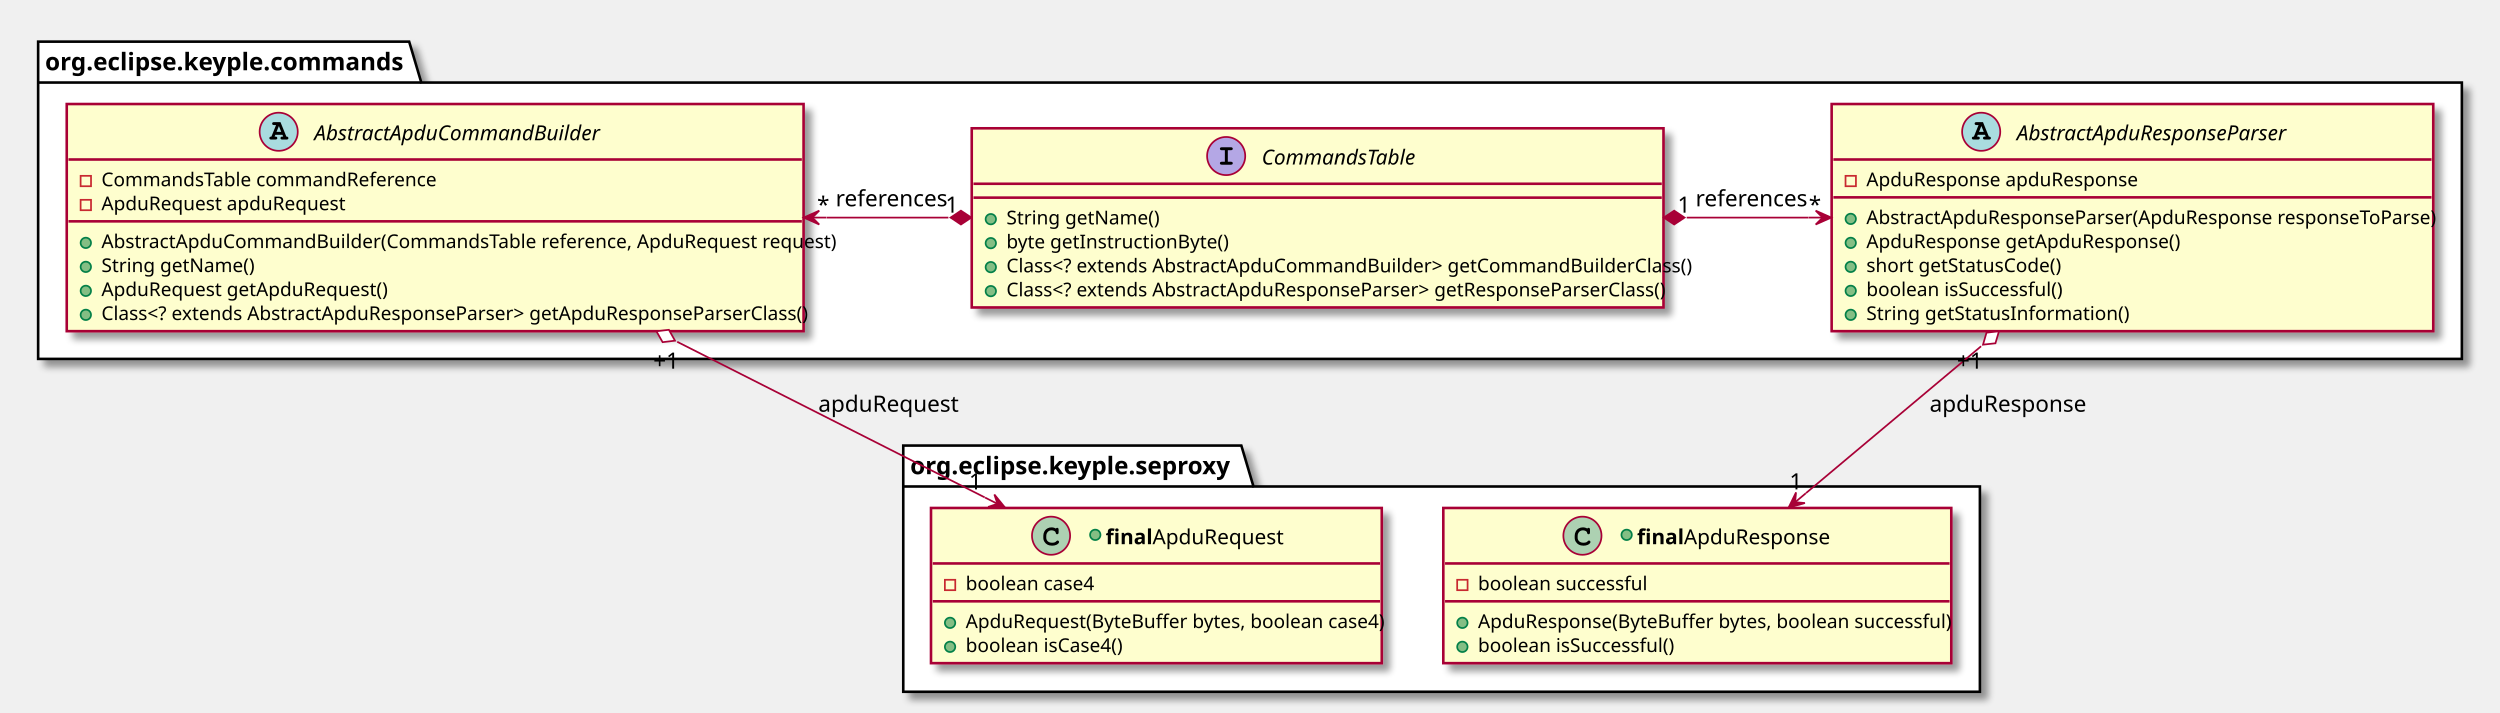
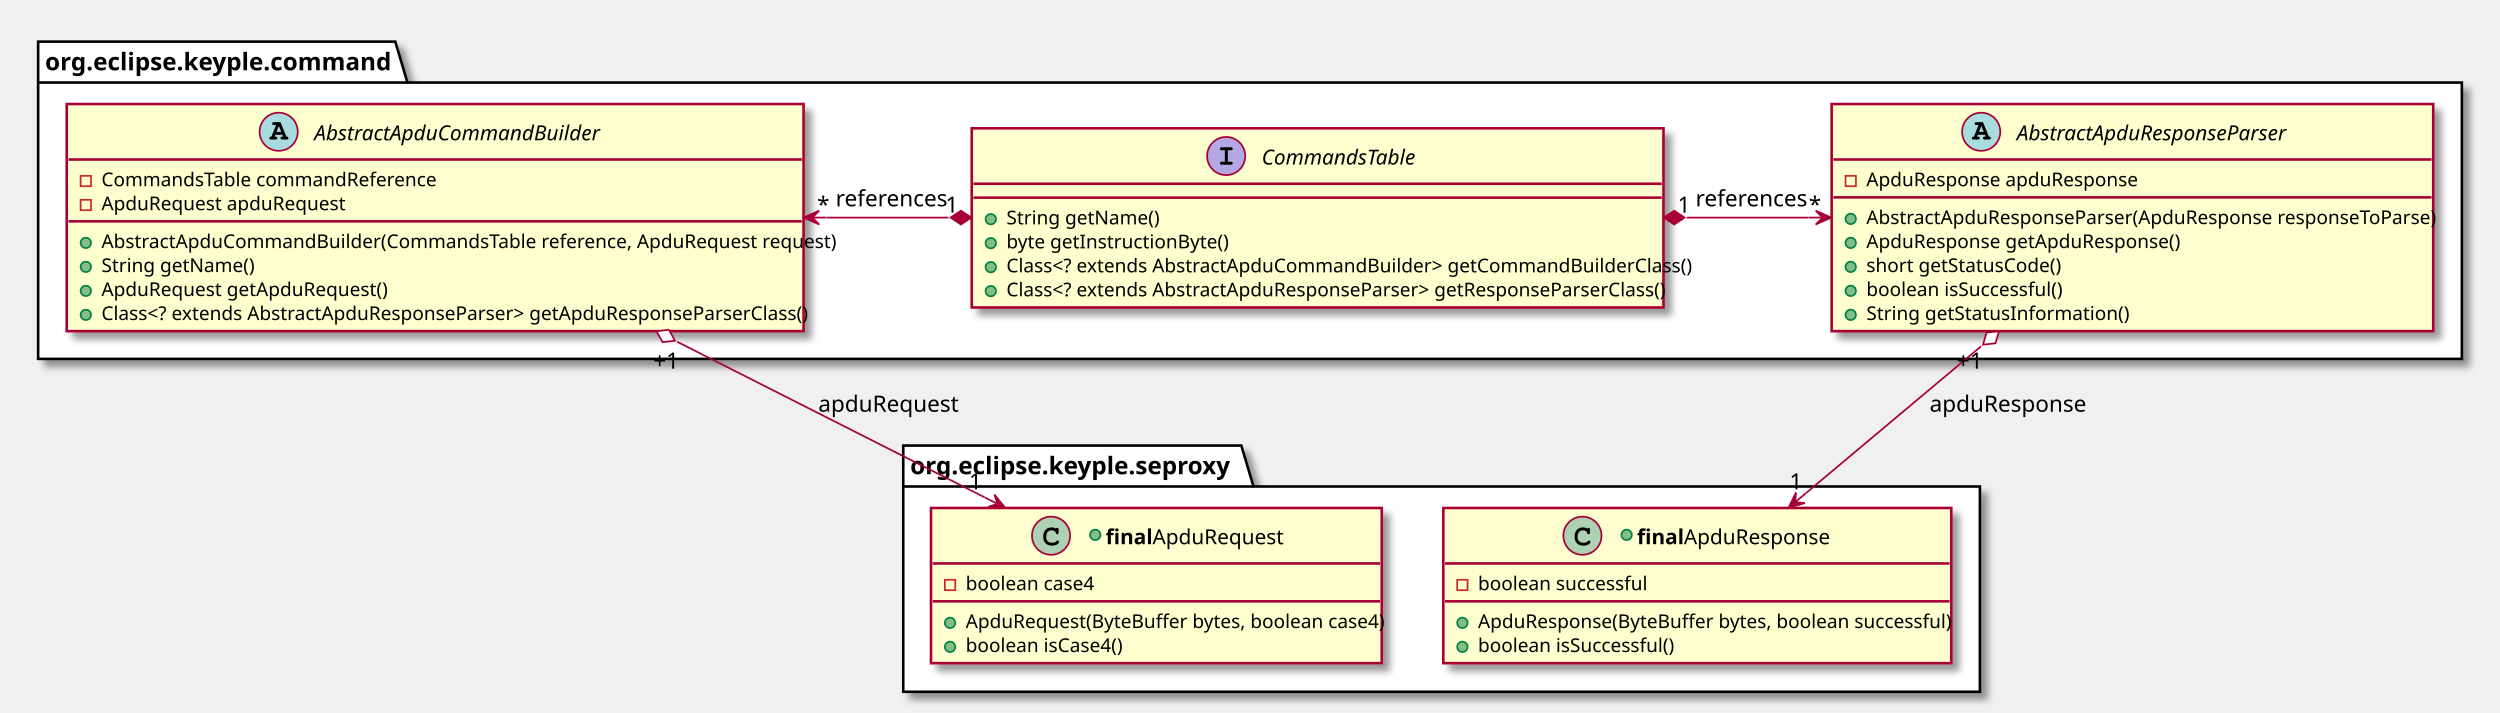
<svg xmlns="http://www.w3.org/2000/svg" contentScriptType="application/ecmascript" contentStyleType="text/css" height="411px" preserveAspectRatio="none" style="width:1442px;height:411px;" version="1.1" viewBox="0 0 1442 411" width="1442px" zoomAndPan="magnify">
  <defs>
-     <filter height="300%" id="f1anbev1mn8k5k" width="300%" x="-1" y="-1">
+     <filter height="300%" id="fro0ruydvr6tu" width="300%" x="-1" y="-1">
      <feGaussianBlur result="blurOut" stdDeviation="2.0" />
      <feColorMatrix in="blurOut" result="blurOut2" type="matrix" values="0 0 0 0 0 0 0 0 0 0 0 0 0 0 0 0 0 0 .4 0" />
      <feOffset dx="4.0" dy="4.0" in="blurOut2" result="blurOut3" />
      <feBlend in="SourceGraphic" in2="blurOut3" mode="normal" />
    </filter>
  </defs>
  <g>
-     <polygon fill="#FFFFFF" filter="url(#f1anbev1mn8k5k)" points="521,257,716,257,723,280.609,1142,280.609,1142,399,521,399,521,257" style="stroke: #000000; stroke-width: 1.5;" />
+     <polygon fill="#FFFFFF" filter="url(#fro0ruydvr6tu)" points="521,257,716,257,723,280.609,1142,280.609,1142,399,521,399,521,257" style="stroke: #000000; stroke-width: 1.5;" />
    <line style="stroke: #000000; stroke-width: 1.5;" x1="521" x2="723" y1="280.609" y2="280.609" />
    <text fill="#000000" font-family="sans-serif" font-size="14" font-weight="bold" lengthAdjust="spacingAndGlyphs" textLength="189" x="525" y="273.533">org.eclipse.keyple.seproxy</text>
-     <polygon fill="#FFFFFF" filter="url(#f1anbev1mn8k5k)" points="22,24,236,24,243,47.609,1420,47.609,1420,207,22,207,22,24" style="stroke: #000000; stroke-width: 1.5;" />
-     <line style="stroke: #000000; stroke-width: 1.5;" x1="22" x2="243" y1="47.609" y2="47.609" />
-     <text fill="#000000" font-family="sans-serif" font-size="14" font-weight="bold" lengthAdjust="spacingAndGlyphs" textLength="208" x="26" y="40.533">org.eclipse.keyple.commands</text>
-     <rect fill="#FEFECE" filter="url(#f1anbev1mn8k5k)" height="89.508" id="ApduRequest" style="stroke: #A80036; stroke-width: 1.5;" width="260" x="537" y="293" />
+     <polygon fill="#FFFFFF" filter="url(#fro0ruydvr6tu)" points="22,24,228,24,235,47.609,1420,47.609,1420,207,22,207,22,24" style="stroke: #000000; stroke-width: 1.5;" />
+     <line style="stroke: #000000; stroke-width: 1.5;" x1="22" x2="235" y1="47.609" y2="47.609" />
+     <text fill="#000000" font-family="sans-serif" font-size="14" font-weight="bold" lengthAdjust="spacingAndGlyphs" textLength="200" x="26" y="40.533">org.eclipse.keyple.command</text>
+     <rect fill="#FEFECE" filter="url(#fro0ruydvr6tu)" height="89.508" id="ApduRequest" style="stroke: #A80036; stroke-width: 1.5;" width="260" x="537" y="293" />
    <ellipse cx="606.25" cy="309" fill="#ADD1B2" rx="11" ry="11" style="stroke: #A80036; stroke-width: 1.0;" />
    <path d="M609.016,304.875 Q609.172,304.656 609.359,304.547 Q609.547,304.438 609.766,304.438 Q610.141,304.438 610.375,304.695 Q610.609,304.953 610.609,305.562 L610.609,307.016 Q610.609,307.625 610.375,307.891 Q610.141,308.156 609.766,308.156 Q609.422,308.156 609.219,307.953 Q609.016,307.766 608.906,307.25 Q608.859,306.891 608.672,306.703 Q608.344,306.328 607.734,306.109 Q607.125,305.891 606.5,305.891 Q605.734,305.891 605.102,306.219 Q604.469,306.547 603.977,307.297 Q603.484,308.047 603.484,309.078 L603.484,310.172 Q603.484,311.406 604.375,312.227 Q605.266,313.047 606.859,313.047 Q607.797,313.047 608.453,312.797 Q608.844,312.641 609.266,312.203 Q609.531,311.938 609.68,311.859 Q609.828,311.781 610.031,311.781 Q610.359,311.781 610.617,312.039 Q610.875,312.297 610.875,312.641 Q610.875,312.984 610.531,313.391 Q610.031,313.969 609.234,314.297 Q608.156,314.75 606.859,314.75 Q605.344,314.75 604.141,314.125 Q603.156,313.625 602.469,312.555 Q601.781,311.484 601.781,310.203 L601.781,309.047 Q601.781,307.719 602.398,306.57 Q603.016,305.422 604.109,304.805 Q605.203,304.188 606.438,304.188 Q607.172,304.188 607.82,304.352 Q608.469,304.516 609.016,304.875 Z " />
    <ellipse cx="631.75" cy="308.5" fill="#84BE84" rx="3" ry="3" style="stroke: #038048; stroke-width: 1.0;" />
    <text fill="#000000" font-family="sans-serif" font-size="12" font-weight="bold" lengthAdjust="spacingAndGlyphs" textLength="24" x="637.75" y="313.91">final</text>
    <text fill="#000000" font-family="sans-serif" font-size="12" lengthAdjust="spacingAndGlyphs" textLength="75" x="664.75" y="313.91">ApduRequest</text>
    <line style="stroke: #A80036; stroke-width: 1.5;" x1="538" x2="796" y1="325" y2="325" />
    <rect fill="none" height="6" style="stroke: #C82930; stroke-width: 1.0;" width="6" x="545" y="334.418" />
    <text fill="#000000" font-family="sans-serif" font-size="11" lengthAdjust="spacingAndGlyphs" textLength="71" x="557" y="340.419">boolean case4</text>
    <line style="stroke: #A80036; stroke-width: 1.5;" x1="538" x2="796" y1="346.836" y2="346.836" />
    <ellipse cx="548" cy="359.254" fill="#84BE84" rx="3" ry="3" style="stroke: #038048; stroke-width: 1.0;" />
    <text fill="#000000" font-family="sans-serif" font-size="11" lengthAdjust="spacingAndGlyphs" textLength="234" x="557" y="362.255">ApduRequest(ByteBuffer bytes, boolean case4)</text>
    <ellipse cx="548" cy="373.09" fill="#84BE84" rx="3" ry="3" style="stroke: #038048; stroke-width: 1.0;" />
    <text fill="#000000" font-family="sans-serif" font-size="11" lengthAdjust="spacingAndGlyphs" textLength="88" x="557" y="376.091">boolean isCase4()</text>
-     <rect fill="#FEFECE" filter="url(#f1anbev1mn8k5k)" height="89.508" id="ApduResponse" style="stroke: #A80036; stroke-width: 1.5;" width="293" x="832.5" y="293" />
+     <rect fill="#FEFECE" filter="url(#fro0ruydvr6tu)" height="89.508" id="ApduResponse" style="stroke: #A80036; stroke-width: 1.5;" width="293" x="832.5" y="293" />
    <ellipse cx="912.75" cy="309" fill="#ADD1B2" rx="11" ry="11" style="stroke: #A80036; stroke-width: 1.0;" />
    <path d="M915.516,304.875 Q915.672,304.656 915.859,304.547 Q916.047,304.438 916.266,304.438 Q916.641,304.438 916.875,304.695 Q917.109,304.953 917.109,305.562 L917.109,307.016 Q917.109,307.625 916.875,307.891 Q916.641,308.156 916.266,308.156 Q915.922,308.156 915.719,307.953 Q915.516,307.766 915.406,307.25 Q915.359,306.891 915.172,306.703 Q914.844,306.328 914.234,306.109 Q913.625,305.891 913,305.891 Q912.234,305.891 911.602,306.219 Q910.969,306.547 910.477,307.297 Q909.984,308.047 909.984,309.078 L909.984,310.172 Q909.984,311.406 910.875,312.227 Q911.766,313.047 913.359,313.047 Q914.297,313.047 914.953,312.797 Q915.344,312.641 915.766,312.203 Q916.031,311.938 916.18,311.859 Q916.328,311.781 916.531,311.781 Q916.859,311.781 917.117,312.039 Q917.375,312.297 917.375,312.641 Q917.375,312.984 917.031,313.391 Q916.531,313.969 915.734,314.297 Q914.656,314.75 913.359,314.75 Q911.844,314.75 910.641,314.125 Q909.656,313.625 908.969,312.555 Q908.281,311.484 908.281,310.203 L908.281,309.047 Q908.281,307.719 908.898,306.57 Q909.516,305.422 910.609,304.805 Q911.703,304.188 912.938,304.188 Q913.672,304.188 914.32,304.352 Q914.969,304.516 915.516,304.875 Z " />
    <ellipse cx="938.25" cy="308.5" fill="#84BE84" rx="3" ry="3" style="stroke: #038048; stroke-width: 1.0;" />
    <text fill="#000000" font-family="sans-serif" font-size="12" font-weight="bold" lengthAdjust="spacingAndGlyphs" textLength="24" x="944.25" y="313.91">final</text>
    <text fill="#000000" font-family="sans-serif" font-size="12" lengthAdjust="spacingAndGlyphs" textLength="86" x="971.25" y="313.91">ApduResponse</text>
    <line style="stroke: #A80036; stroke-width: 1.5;" x1="833.5" x2="1124.5" y1="325" y2="325" />
    <rect fill="none" height="6" style="stroke: #C82930; stroke-width: 1.0;" width="6" x="840.5" y="334.418" />
    <text fill="#000000" font-family="sans-serif" font-size="11" lengthAdjust="spacingAndGlyphs" textLength="95" x="852.5" y="340.419">boolean successful</text>
    <line style="stroke: #A80036; stroke-width: 1.5;" x1="833.5" x2="1124.5" y1="346.836" y2="346.836" />
    <ellipse cx="843.5" cy="359.254" fill="#84BE84" rx="3" ry="3" style="stroke: #038048; stroke-width: 1.0;" />
    <text fill="#000000" font-family="sans-serif" font-size="11" lengthAdjust="spacingAndGlyphs" textLength="267" x="852.5" y="362.255">ApduResponse(ByteBuffer bytes, boolean successful)</text>
    <ellipse cx="843.5" cy="373.09" fill="#84BE84" rx="3" ry="3" style="stroke: #038048; stroke-width: 1.0;" />
    <text fill="#000000" font-family="sans-serif" font-size="11" lengthAdjust="spacingAndGlyphs" textLength="112" x="852.5" y="376.091">boolean isSuccessful()</text>
-     <rect fill="#FEFECE" filter="url(#f1anbev1mn8k5k)" height="131.016" id="AbstractApduCommandBuilder" style="stroke: #A80036; stroke-width: 1.5;" width="425" x="38.5" y="60" />
+     <rect fill="#FEFECE" filter="url(#fro0ruydvr6tu)" height="131.016" id="AbstractApduCommandBuilder" style="stroke: #A80036; stroke-width: 1.5;" width="425" x="38.5" y="60" />
    <ellipse cx="160.75" cy="76" fill="#A9DCDF" rx="11" ry="11" style="stroke: #A80036; stroke-width: 1.0;" />
    <path d="M162.938,77.766 L158.797,77.766 L158.375,78.797 L158.797,78.797 Q159.406,78.797 159.672,79.031 Q159.938,79.266 159.938,79.656 Q159.938,80.031 159.672,80.266 Q159.406,80.5 158.797,80.5 L156.5,80.5 Q155.891,80.5 155.633,80.266 Q155.375,80.031 155.375,79.641 Q155.375,79.266 155.648,79.023 Q155.922,78.781 156.547,78.797 L159.219,72.141 L158.109,72.141 Q157.5,72.141 157.234,71.906 Q156.969,71.672 156.969,71.281 Q156.969,70.906 157.234,70.672 Q157.5,70.438 158.109,70.438 L161.781,70.438 L165.172,78.797 Q165.766,78.797 165.953,78.938 Q166.344,79.203 166.344,79.656 Q166.344,80.031 166.086,80.266 Q165.828,80.5 165.219,80.5 L162.922,80.5 Q162.312,80.5 162.047,80.266 Q161.781,80.031 161.781,79.641 Q161.781,79.266 162.047,79.031 Q162.312,78.797 162.922,78.797 L163.344,78.797 L162.938,77.766 Z M162.219,76.062 L160.859,72.688 L159.484,76.062 L162.219,76.062 Z " />
    <text fill="#000000" font-family="sans-serif" font-size="12" font-style="italic" lengthAdjust="spacingAndGlyphs" textLength="172" x="181.25" y="80.91">AbstractApduCommandBuilder</text>
    <line style="stroke: #A80036; stroke-width: 1.5;" x1="39.5" x2="462.5" y1="92" y2="92" />
    <rect fill="none" height="6" style="stroke: #C82930; stroke-width: 1.0;" width="6" x="46.5" y="101.418" />
    <text fill="#000000" font-family="sans-serif" font-size="11" lengthAdjust="spacingAndGlyphs" textLength="179" x="58.5" y="107.419">CommandsTable commandReference</text>
    <rect fill="none" height="6" style="stroke: #C82930; stroke-width: 1.0;" width="6" x="46.5" y="115.254" />
    <text fill="#000000" font-family="sans-serif" font-size="11" lengthAdjust="spacingAndGlyphs" textLength="133" x="58.5" y="121.255">ApduRequest apduRequest</text>
    <line style="stroke: #A80036; stroke-width: 1.5;" x1="39.5" x2="462.5" y1="127.672" y2="127.672" />
    <ellipse cx="49.5" cy="140.09" fill="#84BE84" rx="3" ry="3" style="stroke: #038048; stroke-width: 1.0;" />
    <text fill="#000000" font-family="sans-serif" font-size="11" lengthAdjust="spacingAndGlyphs" textLength="398" x="58.5" y="143.091">AbstractApduCommandBuilder(CommandsTable reference, ApduRequest request)</text>
    <ellipse cx="49.5" cy="153.926" fill="#84BE84" rx="3" ry="3" style="stroke: #038048; stroke-width: 1.0;" />
    <text fill="#000000" font-family="sans-serif" font-size="11" lengthAdjust="spacingAndGlyphs" textLength="81" x="58.5" y="156.927">String getName()</text>
    <ellipse cx="49.5" cy="167.762" fill="#84BE84" rx="3" ry="3" style="stroke: #038048; stroke-width: 1.0;" />
    <text fill="#000000" font-family="sans-serif" font-size="11" lengthAdjust="spacingAndGlyphs" textLength="158" x="58.5" y="170.763">ApduRequest getApduRequest()</text>
    <ellipse cx="49.5" cy="181.598" fill="#84BE84" rx="3" ry="3" style="stroke: #038048; stroke-width: 1.0;" />
    <text fill="#000000" font-family="sans-serif" font-size="11" lengthAdjust="spacingAndGlyphs" textLength="399" x="58.5" y="184.599">Class&lt;? extends AbstractApduResponseParser&gt; getApduResponseParserClass()</text>
-     <rect fill="#FEFECE" filter="url(#f1anbev1mn8k5k)" height="131.016" id="AbstractApduResponseParser" style="stroke: #A80036; stroke-width: 1.5;" width="347" x="1056.5" y="60" />
+     <rect fill="#FEFECE" filter="url(#fro0ruydvr6tu)" height="131.016" id="AbstractApduResponseParser" style="stroke: #A80036; stroke-width: 1.5;" width="347" x="1056.5" y="60" />
    <ellipse cx="1142.75" cy="76" fill="#A9DCDF" rx="11" ry="11" style="stroke: #A80036; stroke-width: 1.0;" />
    <path d="M1144.938,77.766 L1140.797,77.766 L1140.375,78.797 L1140.797,78.797 Q1141.406,78.797 1141.672,79.031 Q1141.938,79.266 1141.938,79.656 Q1141.938,80.031 1141.672,80.266 Q1141.406,80.5 1140.797,80.5 L1138.5,80.5 Q1137.891,80.5 1137.633,80.266 Q1137.375,80.031 1137.375,79.641 Q1137.375,79.266 1137.648,79.023 Q1137.922,78.781 1138.547,78.797 L1141.219,72.141 L1140.109,72.141 Q1139.5,72.141 1139.234,71.906 Q1138.969,71.672 1138.969,71.281 Q1138.969,70.906 1139.234,70.672 Q1139.5,70.438 1140.109,70.438 L1143.781,70.438 L1147.172,78.797 Q1147.766,78.797 1147.953,78.938 Q1148.344,79.203 1148.344,79.656 Q1148.344,80.031 1148.086,80.266 Q1147.828,80.5 1147.219,80.5 L1144.922,80.5 Q1144.312,80.5 1144.047,80.266 Q1143.781,80.031 1143.781,79.641 Q1143.781,79.266 1144.047,79.031 Q1144.312,78.797 1144.922,78.797 L1145.344,78.797 L1144.938,77.766 Z M1144.219,76.062 L1142.859,72.688 L1141.484,76.062 L1144.219,76.062 Z " />
    <text fill="#000000" font-family="sans-serif" font-size="12" font-style="italic" lengthAdjust="spacingAndGlyphs" textLength="166" x="1163.25" y="80.91">AbstractApduResponseParser</text>
    <line style="stroke: #A80036; stroke-width: 1.5;" x1="1057.5" x2="1402.5" y1="92" y2="92" />
    <rect fill="none" height="6" style="stroke: #C82930; stroke-width: 1.0;" width="6" x="1064.5" y="101.418" />
    <text fill="#000000" font-family="sans-serif" font-size="11" lengthAdjust="spacingAndGlyphs" textLength="151" x="1076.5" y="107.419">ApduResponse apduResponse</text>
    <line style="stroke: #A80036; stroke-width: 1.5;" x1="1057.5" x2="1402.5" y1="113.836" y2="113.836" />
    <ellipse cx="1067.5" cy="126.254" fill="#84BE84" rx="3" ry="3" style="stroke: #038048; stroke-width: 1.0;" />
    <text fill="#000000" font-family="sans-serif" font-size="11" lengthAdjust="spacingAndGlyphs" textLength="321" x="1076.5" y="129.255">AbstractApduResponseParser(ApduResponse responseToParse)</text>
    <ellipse cx="1067.5" cy="140.09" fill="#84BE84" rx="3" ry="3" style="stroke: #038048; stroke-width: 1.0;" />
    <text fill="#000000" font-family="sans-serif" font-size="11" lengthAdjust="spacingAndGlyphs" textLength="176" x="1076.5" y="143.091">ApduResponse getApduResponse()</text>
    <ellipse cx="1067.5" cy="153.926" fill="#84BE84" rx="3" ry="3" style="stroke: #038048; stroke-width: 1.0;" />
    <text fill="#000000" font-family="sans-serif" font-size="11" lengthAdjust="spacingAndGlyphs" textLength="107" x="1076.5" y="156.927">short getStatusCode()</text>
    <ellipse cx="1067.5" cy="167.762" fill="#84BE84" rx="3" ry="3" style="stroke: #038048; stroke-width: 1.0;" />
    <text fill="#000000" font-family="sans-serif" font-size="11" lengthAdjust="spacingAndGlyphs" textLength="112" x="1076.5" y="170.763">boolean isSuccessful()</text>
    <ellipse cx="1067.5" cy="181.598" fill="#84BE84" rx="3" ry="3" style="stroke: #038048; stroke-width: 1.0;" />
    <text fill="#000000" font-family="sans-serif" font-size="11" lengthAdjust="spacingAndGlyphs" textLength="138" x="1076.5" y="184.599">String getStatusInformation()</text>
-     <rect fill="#FEFECE" filter="url(#f1anbev1mn8k5k)" height="103.344" id="CommandsTable" style="stroke: #A80036; stroke-width: 1.5;" width="399" x="560.5" y="74" />
+     <rect fill="#FEFECE" filter="url(#fro0ruydvr6tu)" height="103.344" id="CommandsTable" style="stroke: #A80036; stroke-width: 1.5;" width="399" x="560.5" y="74" />
    <ellipse cx="707.25" cy="90" fill="#B4A7E5" rx="11" ry="11" style="stroke: #A80036; stroke-width: 1.0;" />
    <path d="M708.203,86.641 L708.203,93.297 L709.922,93.297 Q710.531,93.297 710.797,93.531 Q711.062,93.766 711.062,94.156 Q711.062,94.531 710.797,94.766 Q710.531,95 709.922,95 L704.781,95 Q704.172,95 703.906,94.766 Q703.641,94.531 703.641,94.141 Q703.641,93.766 703.906,93.531 Q704.172,93.297 704.781,93.297 L706.5,93.297 L706.5,86.641 L704.781,86.641 Q704.172,86.641 703.906,86.406 Q703.641,86.172 703.641,85.781 Q703.641,85.406 703.906,85.172 Q704.172,84.938 704.781,84.938 L709.922,84.938 Q710.531,84.938 710.797,85.172 Q711.062,85.406 711.062,85.781 Q711.062,86.172 710.797,86.406 Q710.531,86.641 709.922,86.641 L708.203,86.641 Z " />
    <text fill="#000000" font-family="sans-serif" font-size="12" font-style="italic" lengthAdjust="spacingAndGlyphs" textLength="97" x="727.75" y="94.91">CommandsTable</text>
    <line style="stroke: #A80036; stroke-width: 1.5;" x1="561.5" x2="958.5" y1="106" y2="106" />
    <line style="stroke: #A80036; stroke-width: 1.5;" x1="561.5" x2="958.5" y1="114" y2="114" />
    <ellipse cx="571.5" cy="126.418" fill="#84BE84" rx="3" ry="3" style="stroke: #038048; stroke-width: 1.0;" />
    <text fill="#000000" font-family="sans-serif" font-size="11" lengthAdjust="spacingAndGlyphs" textLength="81" x="580.5" y="129.419">String getName()</text>
    <ellipse cx="571.5" cy="140.254" fill="#84BE84" rx="3" ry="3" style="stroke: #038048; stroke-width: 1.0;" />
    <text fill="#000000" font-family="sans-serif" font-size="11" lengthAdjust="spacingAndGlyphs" textLength="119" x="580.5" y="143.255">byte getInstructionByte()</text>
    <ellipse cx="571.5" cy="154.09" fill="#84BE84" rx="3" ry="3" style="stroke: #038048; stroke-width: 1.0;" />
    <text fill="#000000" font-family="sans-serif" font-size="11" lengthAdjust="spacingAndGlyphs" textLength="371" x="580.5" y="157.091">Class&lt;? extends AbstractApduCommandBuilder&gt; getCommandBuilderClass()</text>
    <ellipse cx="571.5" cy="167.926" fill="#84BE84" rx="3" ry="3" style="stroke: #038048; stroke-width: 1.0;" />
    <text fill="#000000" font-family="sans-serif" font-size="11" lengthAdjust="spacingAndGlyphs" textLength="373" x="580.5" y="170.927">Class&lt;? extends AbstractApduResponseParser&gt; getResponseParserClass()</text>
    <path d="M476.728,125.5 C500.103,125.5 523.806,125.5 547.034,125.5 " fill="none" id="AbstractApduCommandBuilder-CommandsTable" style="stroke: #A80036; stroke-width: 1.0;" />
    <polygon fill="#A80036" points="560.266,125.5,554.266,121.5,548.266,125.5,554.266,129.5,560.266,125.5" style="stroke: #A80036; stroke-width: 1.0;" />
    <polygon fill="#A80036" points="463.544,125.5,472.544,129.5,468.544,125.5,472.544,121.5,463.544,125.5" style="stroke: #A80036; stroke-width: 1.0;" />
    <line style="stroke: #A80036; stroke-width: 1.0;" x1="468.544" x2="476.544" y1="125.5" y2="125.5" />
    <text fill="#000000" font-family="sans-serif" font-size="13" lengthAdjust="spacingAndGlyphs" textLength="60" x="482" y="118.995">references</text>
    <text fill="#000000" font-family="sans-serif" font-size="13" lengthAdjust="spacingAndGlyphs" textLength="5" x="471.272" y="122.714">*</text>
    <text fill="#000000" font-family="sans-serif" font-size="13" lengthAdjust="spacingAndGlyphs" textLength="7" x="545.327" y="122.683">1</text>
    <path d="M972.885,125.5 C996.323,125.5 1020.06,125.5 1043.14,125.5 " fill="none" id="CommandsTable-AbstractApduResponseParser" style="stroke: #A80036; stroke-width: 1.0;" />
    <polygon fill="#A80036" points="1056.27,125.5,1047.27,121.5,1051.27,125.5,1047.27,129.5,1056.27,125.5" style="stroke: #A80036; stroke-width: 1.0;" />
    <line style="stroke: #A80036; stroke-width: 1.0;" x1="1051.27" x2="1043.27" y1="125.5" y2="125.5" />
    <polygon fill="#A80036" points="959.663,125.5,965.663,129.5,971.663,125.5,965.663,121.5,959.663,125.5" style="stroke: #A80036; stroke-width: 1.0;" />
    <text fill="#000000" font-family="sans-serif" font-size="13" lengthAdjust="spacingAndGlyphs" textLength="60" x="978" y="118.995">references</text>
    <text fill="#000000" font-family="sans-serif" font-size="13" lengthAdjust="spacingAndGlyphs" textLength="7" x="967.599" y="122.683">1</text>
    <text fill="#000000" font-family="sans-serif" font-size="13" lengthAdjust="spacingAndGlyphs" textLength="5" x="1043.285" y="122.64">*</text>
    <path d="M390.614,197.146 C448.777,226.577 514.967,260.07 567.989,286.899 " fill="none" id="AbstractApduCommandBuilder-ApduRequest" style="stroke: #A80036; stroke-width: 1.0;" />
    <polygon fill="#A80036" points="579.784,292.868,573.56,285.235,575.323,290.61,569.948,292.373,579.784,292.868" style="stroke: #A80036; stroke-width: 1.0;" />
    <line style="stroke: #A80036; stroke-width: 1.0;" x1="575.323" x2="568.184" y1="290.61" y2="286.998" />
    <polygon fill="#FFFFFF" points="378.641,191.087,382.188,197.365,389.348,196.505,385.801,190.227,378.641,191.087" style="stroke: #A80036; stroke-width: 1.0;" />
    <text fill="#000000" font-family="sans-serif" font-size="13" lengthAdjust="spacingAndGlyphs" textLength="76" x="472" y="237.495">apduRequest</text>
    <text fill="#000000" font-family="sans-serif" font-size="13" lengthAdjust="spacingAndGlyphs" textLength="15" x="376.781" y="212.649">+1</text>
    <text fill="#000000" font-family="sans-serif" font-size="13" lengthAdjust="spacingAndGlyphs" textLength="7" x="558.893" y="282.292">1</text>
    <path d="M1142.69,199.723 C1109.44,227.609 1072.23,258.811 1041.7,284.413 " fill="none" id="AbstractApduResponseParser-ApduResponse" style="stroke: #A80036; stroke-width: 1.0;" />
    <polygon fill="#A80036" points="1031.62,292.868,1041.086,290.147,1035.45,289.654,1035.943,284.019,1031.62,292.868" style="stroke: #A80036; stroke-width: 1.0;" />
    <line style="stroke: #A80036; stroke-width: 1.0;" x1="1035.45" x2="1041.585" y1="289.654" y2="284.514" />
    <polygon fill="#FFFFFF" points="1152.99,191.087,1145.823,191.879,1143.797,198.8,1150.965,198.008,1152.99,191.087" style="stroke: #A80036; stroke-width: 1.0;" />
    <text fill="#000000" font-family="sans-serif" font-size="13" lengthAdjust="spacingAndGlyphs" textLength="86" x="1113" y="237.495">apduResponse</text>
    <text fill="#000000" font-family="sans-serif" font-size="13" lengthAdjust="spacingAndGlyphs" textLength="15" x="1128.747" y="212.649">+1</text>
    <text fill="#000000" font-family="sans-serif" font-size="13" lengthAdjust="spacingAndGlyphs" textLength="7" x="1032.141" y="282.292">1</text>
  </g>
</svg>
